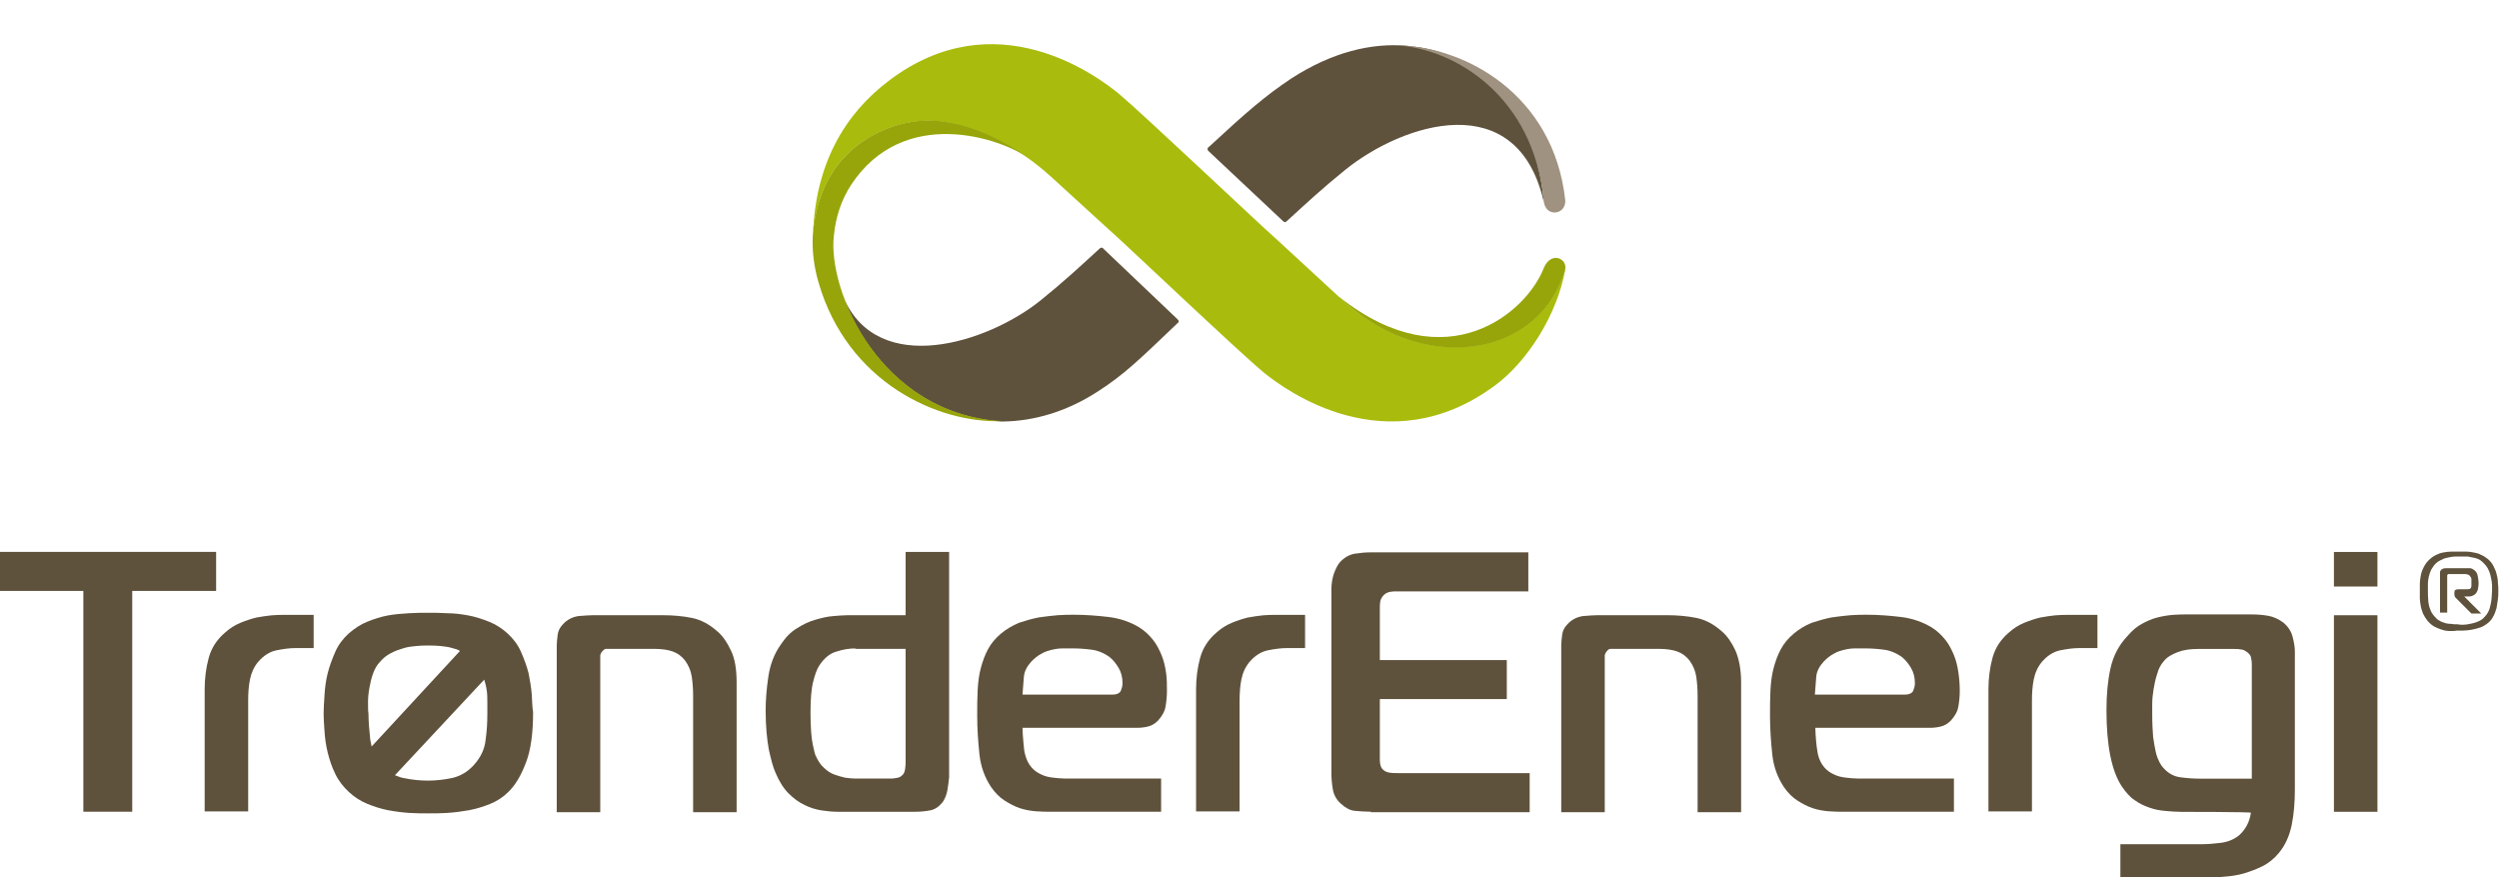
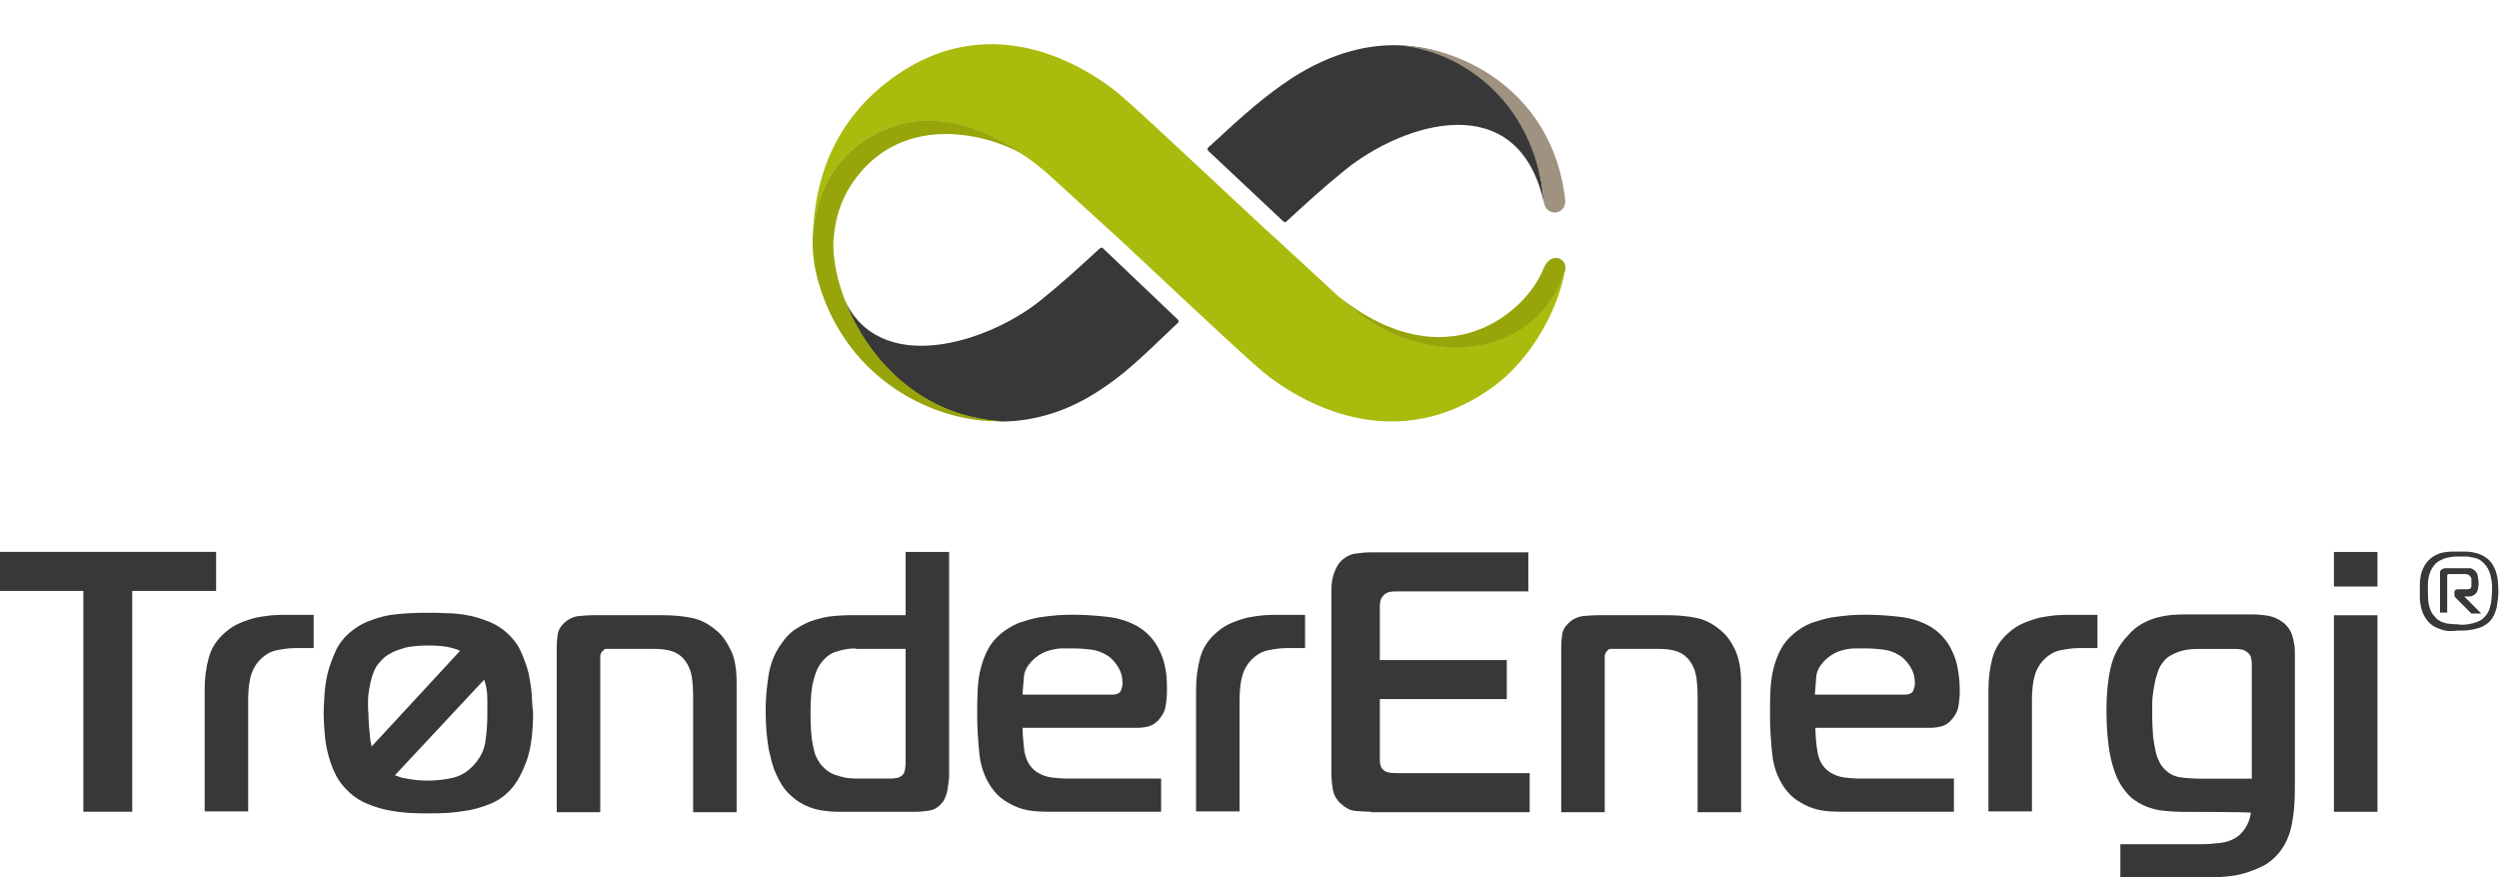
<svg xmlns="http://www.w3.org/2000/svg" version="1.1" id="svg170623" x="0px" y="0px" viewBox="0 0 557.1 195.4" style="enable-background:new 0 0 557.1 195.4;" xml:space="preserve">
  <style type="text/css">
- 	.st0{fill:#5F523C;}
+ 	.st0{fill:#393838;}
	.st1{fill:#A9BC0D;}
	.st2{fill:#97A50A;}
	.st3{fill:#9F9280;}
</style>
  <g id="g170633" transform="translate(217.8799,177.6836)">
    <path id="path170635" class="st0" d="M-199.3,3.2V-46h-18.6v-8.7h48.2v8.7h-18.7V3.2H-199.3z" />
  </g>
  <g id="g170639">
    <g id="g170645" transform="translate(239.5244,199.5176)">
      <path id="path170647" class="st0" d="M-193.9-45.9c0-2.4,0.3-4.8,0.9-7c0.6-2.2,1.8-4.1,3.7-5.7    c1-0.9,2.1-1.6,3.3-2.1c1.2-0.5,2.4-0.9,3.6-1.2c1.2-0.2,2.3-0.4,3.4-0.5c1.1-0.1,2.1-0.1,2.9-0.1h6.5v7.4h-4.1    c-1.3,0-2.7,0.2-4.2,0.5c-1.5,0.3-2.9,1.2-4.1,2.6c-0.9,1.1-1.5,2.4-1.8,3.9c-0.3,1.5-0.4,3.1-0.4,4.7v24.7h-9.7V-45.9z" />
    </g>
    <g id="g170649" transform="translate(289.9438,195.1514)">
      <path id="path170651" class="st0" d="M-181.3-36.1c0,1.9-0.1,3.9-0.4,5.9    c-0.2,2-1.1,3.8-2.5,5.4c-1.4,1.6-3.1,2.6-4.9,3c-1.8,0.4-3.7,0.6-5.5,0.6c-1.8,0-3.6-0.2-5.5-0.6c-0.6-0.1-1.2-0.4-1.8-0.6    l19.9-21.3c0.2,0.7,0.4,1.3,0.5,2c0.2,1,0.2,2.1,0.2,3.1V-36.1z M-207.9-38.7c0-1,0.1-2,0.3-3.1c0.2-1.1,0.4-2.1,0.8-3.2    c0.4-1.1,0.9-2,1.6-2.7c0.7-0.8,1.4-1.4,2.4-1.9c0.9-0.5,1.8-0.8,2.8-1.1c0.9-0.3,1.9-0.4,2.9-0.5c1-0.1,1.8-0.1,2.6-0.1    c0.9,0,1.8,0,2.7,0.1c0.9,0.1,1.9,0.2,2.8,0.5c0.5,0.1,1.1,0.3,1.6,0.6l-19.7,21.3c-0.1-0.5-0.2-1-0.3-1.5c-0.2-2-0.4-4-0.4-5.8    C-207.9-36.8-207.9-37.7-207.9-38.7 M-171.4-40.4c-0.1-1.5-0.4-3.1-0.7-4.7c-0.4-1.6-1-3.2-1.7-4.8c-0.7-1.6-1.7-2.9-3-4.1    c-1.2-1.1-2.6-2-4.1-2.6c-1.5-0.6-3-1.1-4.6-1.4c-1.6-0.3-3.2-0.5-4.7-0.5c-1.5-0.1-3-0.1-4.3-0.1c-1.3,0-2.8,0-4.3,0.1    c-1.5,0.1-3.1,0.2-4.7,0.5c-1.6,0.3-3.1,0.8-4.6,1.4c-1.5,0.6-2.8,1.5-4.1,2.6c-1.3,1.2-2.3,2.5-3,4.1c-0.7,1.6-1.3,3.2-1.7,4.8    c-0.4,1.6-0.6,3.2-0.7,4.8c-0.1,1.6-0.2,3-0.2,4.2c0,1.1,0.1,2.4,0.2,3.9c0.1,1.5,0.3,3.1,0.7,4.7c0.4,1.6,0.9,3.2,1.7,4.8    c0.7,1.5,1.8,2.9,3.1,4.1c1.2,1.1,2.6,2,4.1,2.6c1.5,0.6,3,1.1,4.6,1.4c1.6,0.3,3.2,0.5,4.7,0.6c1.5,0.1,3,0.1,4.3,0.1    c1.3,0,2.7,0,4.2-0.1c1.5-0.1,3.1-0.3,4.8-0.6c1.6-0.3,3.2-0.8,4.7-1.4c1.5-0.6,2.9-1.5,4-2.6c1.6-1.5,2.9-3.7,4-6.6    c1.1-2.8,1.6-6.6,1.6-11.3C-171.3-37.5-171.3-38.9-171.4-40.4" />
    </g>
    <g id="g170653" transform="translate(302.3159,207.3896)">
      <path id="path170655" class="st0" d="M-178.2-63.6c0-0.7,0.1-1.4,0.2-2.3    c0.1-0.9,0.5-1.7,1.2-2.4c0.9-1,2.1-1.6,3.4-1.8c1.3-0.1,2.4-0.2,3.3-0.2h15.5c2.3,0,4.5,0.2,6.5,0.6c2,0.4,3.9,1.4,5.7,3    c1.2,1,2.2,2.5,3,4.2c0.9,1.8,1.3,4.2,1.3,7.2v28.9h-9.7v-26c0-1.4-0.1-2.8-0.3-4.2c-0.2-1.3-0.7-2.5-1.5-3.6    c-0.7-0.9-1.6-1.6-2.7-2c-1.1-0.4-2.5-0.6-4.3-0.6h-9.8c-0.3,0-0.6,0-0.8,0c-0.3,0-0.5,0.2-0.8,0.5c-0.3,0.3-0.4,0.6-0.5,0.9    c0,0.3,0,0.6,0,0.9v34.1h-9.7V-63.6z" />
    </g>
    <g id="g170657" transform="translate(355.5859,206.7949)">
      <path id="path170659" class="st0" d="M-164.9-62.3c-1.3,0-2.7,0.2-4.2,0.7    c-1.5,0.4-2.8,1.5-3.9,3.2c-0.5,0.8-0.9,1.9-1.3,3.5c-0.4,1.5-0.6,3.8-0.6,6.8c0,3.4,0.2,5.8,0.5,7.2c0.3,1.4,0.5,2.3,0.7,2.6    c0.5,1.1,1.1,2,1.8,2.6c0.7,0.7,1.5,1.2,2.3,1.5c0.8,0.3,1.6,0.5,2.4,0.7c0.8,0.1,1.6,0.2,2.3,0.2h7.8c0.2,0,0.6,0,1.2-0.1    c0.6-0.1,1-0.2,1.4-0.6c0.4-0.3,0.6-0.8,0.7-1.5c0.1-0.7,0.1-1.2,0.1-1.5v-25.2H-164.9z M-144.4-30.6c-0.2,1-0.6,1.9-1,2.5    c-0.8,1-1.7,1.7-2.9,1.9c-1.1,0.2-2.2,0.3-3.2,0.3h-17.3c-1.1,0-2.3-0.1-3.6-0.3c-1.3-0.2-2.6-0.6-3.8-1.2    c-1.3-0.6-2.5-1.5-3.6-2.6c-1.1-1.1-2.1-2.7-2.9-4.6c-0.6-1.3-1-3-1.5-5.2c-0.4-2.2-0.7-5.1-0.7-8.7c0-2.3,0.2-4.8,0.6-7.5    c0.4-2.7,1.3-5.1,2.8-7.2c1-1.5,2.2-2.8,3.6-3.6c1.4-0.9,2.7-1.5,4.1-1.9c1.4-0.4,2.6-0.7,3.9-0.8c1.2-0.1,2.3-0.2,3.2-0.2h13    v-11.9v-2.2h9.7l0,2.2l0,48C-144.1-32.7-144.2-31.7-144.4-30.6" />
    </g>
    <g id="g170661" transform="translate(401.4458,198.5889)">
      <path id="path170663" class="st0" d="M-153.4-43.8c0.9,0,1.5-0.3,1.8-0.8    c0.2-0.5,0.4-1.1,0.4-1.7c0-1.4-0.3-2.5-0.9-3.5s-1.2-1.7-1.9-2.3c-1.2-0.9-2.6-1.5-4-1.7c-1.5-0.2-2.9-0.3-4.3-0.3    c-0.7,0-1.4,0-2.2,0c-0.8,0-1.6,0.1-2.4,0.3c-0.8,0.2-1.6,0.4-2.4,0.9c-0.8,0.4-1.5,1-2.2,1.7c-1,1.1-1.6,2.2-1.7,3.5    c-0.1,1.2-0.2,2.5-0.3,3.9H-153.4z M-167-17.7c-1.1,0-2.3,0-3.5-0.1c-1.2-0.1-2.4-0.3-3.6-0.7c-1.2-0.4-2.3-1-3.4-1.7    c-1.1-0.7-2.1-1.7-3-3c-1.4-2.1-2.3-4.5-2.6-7.3c-0.3-2.8-0.5-5.7-0.5-8.6c0-2,0-3.9,0.1-5.7c0.1-1.8,0.3-3.4,0.7-4.9    c0.4-1.5,0.9-2.9,1.6-4.2c0.7-1.3,1.6-2.4,2.9-3.5c1.2-1,2.6-1.8,4-2.4c1.5-0.5,2.9-0.9,4.4-1.2c1.5-0.2,2.9-0.4,4.3-0.5    c1.4-0.1,2.6-0.1,3.6-0.1c2.6,0,5.1,0.2,7.7,0.5c2.5,0.3,4.8,1.1,6.8,2.3c1.3,0.8,2.3,1.8,3.1,2.8c0.8,1,1.4,2.2,1.9,3.4    c0.5,1.2,0.8,2.5,1,3.9c0.2,1.3,0.2,2.7,0.2,4.1c0,1.1-0.1,2.2-0.3,3.4c-0.2,1.2-0.8,2.2-1.7,3.2c-0.7,0.7-1.4,1.1-2.2,1.3    c-0.8,0.2-1.6,0.3-2.5,0.3h-25.5c0,0.9,0.1,2,0.2,3.2c0.1,1.2,0.2,2.2,0.4,2.8c0.3,1.2,0.8,2.1,1.4,2.8c0.6,0.7,1.3,1.2,2.2,1.6    c0.8,0.4,1.7,0.6,2.6,0.7c0.9,0.1,1.8,0.2,2.7,0.2h21.4v7.4C-142.7-17.7-167-17.7-167-17.7z" />
    </g>
    <g id="g170665" transform="translate(416.3398,199.5176)">
      <path id="path170667" class="st0" d="M-149.7-45.9c0-2.4,0.3-4.8,0.9-7c0.6-2.2,1.8-4.1,3.7-5.7    c1-0.9,2.1-1.6,3.3-2.1c1.2-0.5,2.4-0.9,3.6-1.2c1.2-0.2,2.3-0.4,3.4-0.5c1.1-0.1,2.1-0.1,2.9-0.1h6.5v7.4h-4.1    c-1.3,0-2.7,0.2-4.2,0.5c-1.5,0.3-2.9,1.2-4.1,2.6c-0.9,1.1-1.5,2.4-1.8,3.9c-0.3,1.5-0.4,3.1-0.4,4.7v24.7h-9.7V-45.9z" />
    </g>
    <g id="g170669" transform="translate(447.5078,177.6836)">
      <path id="path170671" class="st0" d="M-141.9,3.2c-1.3,0-2.5-0.1-3.6-0.2    c-1.1-0.1-2.1-0.7-3.1-1.6c-1-0.9-1.6-2-1.8-3.3c-0.2-1.2-0.3-2.4-0.3-3.5v-41c0-1.2,0.2-2.3,0.5-3.3c0.4-1.1,0.8-2,1.4-2.7    c0.9-1,2.1-1.7,3.3-1.9c1.3-0.2,2.5-0.3,3.6-0.3h35.1v8.7h-29.3c-0.5,0-1,0-1.5,0.1c-0.5,0.1-1,0.3-1.4,0.7    c-0.4,0.4-0.7,0.9-0.8,1.4c-0.1,0.5-0.1,1-0.1,1.4v11.7h28.3v8.7h-28.3v13.6c0,1.1,0.3,1.8,0.8,2.2c0.3,0.3,0.8,0.5,1.4,0.6    c0.6,0.1,1.4,0.1,2.3,0.1h28.9v8.7H-141.9z" />
    </g>
    <g id="g170673" transform="translate(481.4453,207.3896)">
      <path id="path170675" class="st0" d="M-133.4-63.6c0-0.7,0.1-1.4,0.2-2.3    c0.1-0.9,0.5-1.7,1.2-2.4c0.9-1,2.1-1.6,3.4-1.8c1.3-0.1,2.4-0.2,3.3-0.2h15.5c2.3,0,4.5,0.2,6.5,0.6c2,0.4,3.9,1.4,5.7,3    c1.2,1,2.2,2.5,3,4.2c0.8,1.8,1.3,4.2,1.3,7.2v28.9h-9.7v-26c0-1.4-0.1-2.8-0.3-4.2c-0.2-1.3-0.7-2.5-1.5-3.6    c-0.7-0.9-1.6-1.6-2.7-2c-1.1-0.4-2.5-0.6-4.3-0.6h-9.8c-0.3,0-0.6,0-0.8,0c-0.3,0-0.6,0.2-0.8,0.5c-0.3,0.3-0.4,0.6-0.5,0.9    c0,0.3,0,0.6,0,0.9v34.1h-9.7V-63.6z" />
    </g>
    <g id="g170677" transform="translate(542.7871,198.5889)">
      <path id="path170679" class="st0" d="M-118.1-43.8c0.9,0,1.5-0.3,1.8-0.8    c0.2-0.5,0.4-1.1,0.4-1.7c0-1.4-0.3-2.5-0.9-3.5c-0.6-1-1.2-1.7-1.9-2.3c-1.2-0.9-2.6-1.5-4-1.7c-1.5-0.2-2.9-0.3-4.3-0.3    c-0.7,0-1.4,0-2.2,0c-0.8,0-1.6,0.1-2.4,0.3c-0.8,0.2-1.6,0.4-2.4,0.9c-0.8,0.4-1.5,1-2.2,1.7c-1,1.1-1.6,2.2-1.7,3.5    c-0.1,1.2-0.2,2.5-0.3,3.9H-118.1z M-131.6-17.7c-1.1,0-2.3,0-3.5-0.1c-1.2-0.1-2.4-0.3-3.6-0.7c-1.2-0.4-2.3-1-3.4-1.7    c-1.1-0.7-2.1-1.7-3-3c-1.4-2.1-2.3-4.5-2.6-7.3c-0.3-2.8-0.5-5.7-0.5-8.6c0-2,0-3.9,0.1-5.7c0.1-1.8,0.3-3.4,0.7-4.9    c0.4-1.5,0.9-2.9,1.6-4.2c0.7-1.3,1.6-2.4,2.9-3.5c1.2-1,2.5-1.8,4-2.4c1.5-0.5,2.9-0.9,4.4-1.2c1.5-0.2,2.9-0.4,4.3-0.5    c1.4-0.1,2.6-0.1,3.6-0.1c2.6,0,5.1,0.2,7.6,0.5c2.5,0.3,4.8,1.1,6.8,2.3c1.3,0.8,2.3,1.8,3.1,2.8c0.8,1,1.4,2.2,1.9,3.4    c0.5,1.2,0.8,2.5,1,3.9c0.2,1.3,0.3,2.7,0.3,4.1c0,1.1-0.1,2.2-0.3,3.4c-0.2,1.2-0.8,2.2-1.7,3.2c-0.7,0.7-1.4,1.1-2.2,1.3    c-0.8,0.2-1.6,0.3-2.5,0.3h-25.5c0,0.9,0.1,2,0.2,3.2c0.1,1.2,0.3,2.2,0.4,2.8c0.3,1.2,0.8,2.1,1.4,2.8c0.6,0.7,1.3,1.2,2.2,1.6    c0.8,0.4,1.7,0.6,2.6,0.7c0.9,0.1,1.8,0.2,2.7,0.2h21.4v7.4C-107.3-17.7-131.6-17.7-131.6-17.7z" />
    </g>
    <g id="g170681" transform="translate(557.6797,199.5176)">
      <path id="path170683" class="st0" d="M-114.4-45.9c0-2.4,0.3-4.8,0.9-7c0.6-2.2,1.8-4.1,3.7-5.7    c1-0.9,2.1-1.6,3.3-2.1c1.2-0.5,2.4-0.9,3.6-1.2c1.2-0.2,2.3-0.4,3.4-0.5c1.1-0.1,2.1-0.1,2.9-0.1h6.5v7.4h-4.1    c-1.3,0-2.7,0.2-4.2,0.5c-1.5,0.3-2.9,1.2-4.1,2.6c-0.9,1.1-1.5,2.4-1.8,3.9c-0.3,1.5-0.4,3.1-0.4,4.7v24.7h-9.7V-45.9z" />
    </g>
    <g id="g170685" transform="translate(604.5928,204.0146)">
      <path id="path170687" class="st0" d="M-102.6-56c0-0.6-0.1-1.1-0.2-1.6c-0.1-0.4-0.5-0.9-1-1.2    c-0.4-0.3-0.9-0.5-1.3-0.5c-0.4-0.1-0.8-0.1-1.3-0.1h-8.3c-1.6,0-3.1,0.2-4.4,0.7c-1.3,0.5-2.4,1.1-3.1,2    c-0.7,0.8-1.2,1.7-1.5,2.9c-0.4,1.1-0.6,2.3-0.8,3.4c-0.2,1.2-0.3,2.2-0.3,3.3c0,1,0,1.8,0,2.3c0,2,0.1,3.7,0.2,5    c0.2,1.4,0.4,2.5,0.6,3.4c0.2,0.9,0.5,1.6,0.8,2.2c0.3,0.6,0.6,1,0.8,1.2c1.1,1.3,2.4,2,3.9,2.2c1.5,0.2,3,0.3,4.4,0.3l11.5,0V-56    z M-118.3-23.1c-1.2,0-2.3-0.1-3.5-0.2c-1.2-0.1-2.4-0.3-3.5-0.7c-1.2-0.4-2.3-0.9-3.4-1.7c-1.1-0.7-2-1.8-2.9-3.1    c-2.3-3.5-3.4-9.2-3.4-17c0-3.5,0.3-6.6,0.9-9.3c0.6-2.7,1.8-5.1,3.8-7.2c1-1.2,2.1-2.1,3.2-2.7c1.1-0.6,2.2-1.1,3.4-1.4    c1.2-0.3,2.3-0.5,3.5-0.6c1.2-0.1,2.3-0.1,3.4-0.1h14.1c1.3,0,2.5,0.1,3.7,0.3c1.2,0.2,2.3,0.7,3.4,1.5c1.1,0.9,1.8,2,2.1,3.2    c0.3,1.2,0.5,2.2,0.5,3.2v30.8c0,2.8-0.2,5.4-0.7,7.9c-0.5,2.4-1.4,4.5-2.9,6.3c-1,1.2-2.2,2.2-3.6,2.9c-1.4,0.7-2.8,1.2-4.1,1.6    c-1.4,0.4-2.7,0.6-3.9,0.7c-1.2,0.1-2.2,0.2-3,0.2h-20.7v-7.4h18.4c1.1,0,2.4-0.1,4-0.3c1.6-0.2,3-0.8,4.1-1.7    c1.4-1.3,2.3-2.9,2.6-5C-102.7-23.1-118.3-23.1-118.3-23.1z" />
    </g>
    <path id="path170689" class="st0" d="M520.3,137.1h9.7v43.8h-9.7V137.1z M520.3,123h9.7v7.7h-9.7   V123z" />
    <g id="g170691" transform="translate(638.1504,213.1182)">
      <path id="path170693" class="st0" d="M-94.2-76.5v-8.6c0-0.2,0-0.3,0-0.5c0-0.2,0.1-0.3,0.2-0.5    c0.1-0.1,0.3-0.2,0.5-0.3c0.2-0.1,0.5-0.1,0.9-0.1h4.1c0.4,0,0.7,0,1,0c0.3,0,0.6,0.2,0.9,0.4c0.4,0.3,0.7,0.7,0.8,1.3    c0.1,0.6,0.2,1.1,0.2,1.5c0,0.7-0.1,1.3-0.2,1.7c-0.2,0.4-0.3,0.7-0.6,0.9c-0.2,0.2-0.5,0.3-0.7,0.4c-0.3,0.1-0.5,0.1-0.7,0.1h-1    l3.8,3.8h-2.2l-3.4-3.4c-0.1-0.1-0.3-0.3-0.3-0.4C-91-80.4-91-80.6-91-81c0-0.4,0.1-0.6,0.3-0.7c0.2-0.1,0.4-0.1,0.6-0.1h1.4    c0.1,0,0.3,0,0.6,0c0.3,0,0.5-0.1,0.6-0.1c0.2-0.2,0.3-0.4,0.3-0.7V-84c0-0.3-0.1-0.5-0.3-0.7c-0.1-0.2-0.3-0.3-0.5-0.4    c-0.2,0-0.4-0.1-0.5-0.1h-3.4c-0.1,0-0.2,0-0.3,0c-0.1,0-0.2,0-0.3,0.1c-0.1,0.1-0.1,0.2-0.1,0.3c0,0.2,0,0.3,0,0.3v7.9H-94.2z     M-89-73.9c0.5,0,1-0.1,1.5-0.2c0.5-0.1,1-0.2,1.5-0.4c0.5-0.2,0.9-0.4,1.3-0.7c0.4-0.4,0.8-0.8,1.1-1.3c0.3-0.5,0.5-1,0.6-1.6    c0.2-0.6,0.2-1.1,0.3-1.7c0-0.6,0.1-1.1,0.1-1.6c0-0.4,0-0.8,0-1.3c0-0.5-0.1-1-0.2-1.5c-0.1-0.5-0.2-1-0.4-1.5    c-0.2-0.5-0.4-0.9-0.7-1.3c-0.4-0.5-0.8-0.9-1.2-1.2c-0.4-0.3-0.9-0.5-1.4-0.6c-0.5-0.1-1-0.2-1.5-0.3c-0.5,0-1,0-1.5,0    c-0.4,0-0.8,0-1.3,0c-0.5,0-1,0.1-1.5,0.2c-0.5,0.1-1,0.2-1.5,0.5c-0.5,0.2-1,0.5-1.4,0.9c-0.4,0.4-0.7,0.9-1,1.4    c-0.2,0.5-0.4,1-0.5,1.5c-0.1,0.5-0.2,1-0.2,1.5c0,0.5,0,1,0,1.4c0,0.9,0,1.7,0.1,2.7c0.1,0.9,0.4,1.8,0.8,2.5    c0.4,0.6,0.8,1,1.2,1.4c0.5,0.3,0.9,0.6,1.4,0.7c0.5,0.2,1,0.3,1.6,0.3c0.5,0.1,1,0.1,1.5,0.1C-89.9-73.9-89.5-73.9-89-73.9     M-92-72.5c-0.6,0-1.2-0.1-1.8-0.3c-0.6-0.2-1.1-0.4-1.7-0.7c-0.5-0.3-1-0.7-1.5-1.3c-0.4-0.5-0.7-1-1-1.6    c-0.2-0.6-0.4-1.1-0.5-1.7c-0.1-0.6-0.2-1.2-0.2-1.7c0-0.6,0-1.1,0-1.6c0-0.5,0-1,0-1.6c0-0.6,0.1-1.2,0.2-1.8    c0.1-0.6,0.3-1.2,0.6-1.8c0.3-0.6,0.6-1.1,1.1-1.6c0.5-0.5,1-0.9,1.6-1.2c0.6-0.3,1.1-0.5,1.7-0.6c0.6-0.1,1.2-0.2,1.8-0.2    c0.6,0,1.2,0,1.8,0c0.5,0,1,0,1.6,0s1.1,0.1,1.6,0.2c0.5,0.1,1.1,0.2,1.6,0.5c0.5,0.2,1,0.5,1.5,0.9c0.6,0.5,1,1,1.3,1.6    c0.3,0.6,0.6,1.2,0.7,1.8c0.2,0.6,0.3,1.3,0.3,1.9c0.1,0.7,0.1,1.3,0.1,1.9c0,0.6,0,1.2-0.1,1.9c-0.1,0.7-0.2,1.3-0.3,1.9    c-0.2,0.6-0.4,1.3-0.7,1.8c-0.3,0.6-0.7,1.1-1.2,1.5c-0.5,0.4-1.1,0.8-1.7,1c-0.6,0.2-1.3,0.4-1.9,0.5c-0.6,0.1-1.3,0.2-1.9,0.2    c-0.6,0-1.1,0-1.5,0C-90.8-72.5-91.4-72.5-92-72.5" />
    </g>
    <g id="g170695" transform="translate(629.5371,340.3027)">
      <path id="path170697" class="st1" d="M-280.7-280.1c-6.2,20.2-32.6,23-50.1,6.1    c-0.2-0.1-0.3-0.2-0.4-0.3l-14.1-13c-2.6-2.2-29.2-27.4-34.8-32.1c-5-4.1-27.6-20.9-51.3-2.9c-9.8,7.4-16.4,18.5-16.9,34.4    c0,0,0-0.1,0-0.1c1.6-20.6,18.2-25.4,25.5-25.4c13.3,0,25.5,10.7,25.5,10.7c0.9,0.7,1.6,1.4,2.2,1.9l12.6,11.5    c2.6,2.2,29.2,27.5,34.8,32.1c4.7,3.8,27.3,20.5,51.3,2.9c7.4-5.4,14-15.9,15.8-25.9C-280.6-280.2-280.6-280.1-280.7-280.1" />
    </g>
    <g id="g170699" transform="translate(408.4912,312.4287)">
      <path id="path170701" class="st0" d="M-146-241.3l-16.4-15.6c-0.4-0.5-0.7-0.4-1.1,0    c-4.7,4.3-7.7,7.1-13,11.4c-11.8,9.5-36.1,17.2-43.9-0.5c4.6,12.4,16.1,26.3,35.2,27.5c0.2,0,0.3,0,0.4,0    c6.7-0.1,13.9-2.1,20.9-6.6c6.1-3.9,9.5-7.3,17.8-15.2C-145.6-240.7-145.6-240.9-146-241.3" />
    </g>
    <g id="g170703" transform="translate(501.0781,324.8652)">
      <path id="path170705" class="st2" d="M-202.4-258.6c17.5,17.1,44,14.2,50.2-6    c0.8-2.5-3-4.5-4.7-0.6C-160.7-255.3-178.5-239.8-202.4-258.6" />
    </g>
    <g id="g170707" transform="translate(617.5498,380.2031)">
      <path id="path170709" class="st0" d="M-273.4-335.5c-2.2-23.3-17.3-33.6-30-34.4    c0.7,0-1.2-0.2-0.5-0.1c-7.9-0.7-16.7,1.4-25.8,7.3c-5.7,3.8-9.9,7.4-18.2,15.1c-0.4,0.3-0.7,0.6-0.2,1.1l16.5,15.5    c0.4,0.4,0.6,0.4,1,0c4.7-4.3,7.7-7.1,13-11.4c12.8-10.3,38.3-18.7,44.2,7.2C-273.3-335.3-273.4-335.4-273.4-335.5" />
    </g>
    <g id="g170711" transform="translate(629.8447,380.3369)">
      <path id="path170713" class="st3" d="M-280.9-335.7c0.2,3.3-4.5,3.9-4.8,0.1    c-2.2-23.3-19.8-33.8-32.5-34.6C-303.4-370-283.5-359.4-280.9-335.7" />
    </g>
    <g id="g170715" transform="translate(212.3042,360.2422)">
      <path id="path170717" class="st2" d="M-26.4-307.8L-26.4-307.8c0.4-4,1.6-7.8,3.8-11.2    c11.7-17.8,33.4-10.6,40.1-5.7c-5.6-4-14.1-8.7-23-8.7c-7.4,0-24,4.9-25.6,25.5h0c-0.2,3.3,0.2,7,1.3,10.7    c6.4,22,26.4,31.4,41.1,30.8C-16.1-267.8-27.9-295.6-26.4-307.8" />
    </g>
  </g>
</svg>
